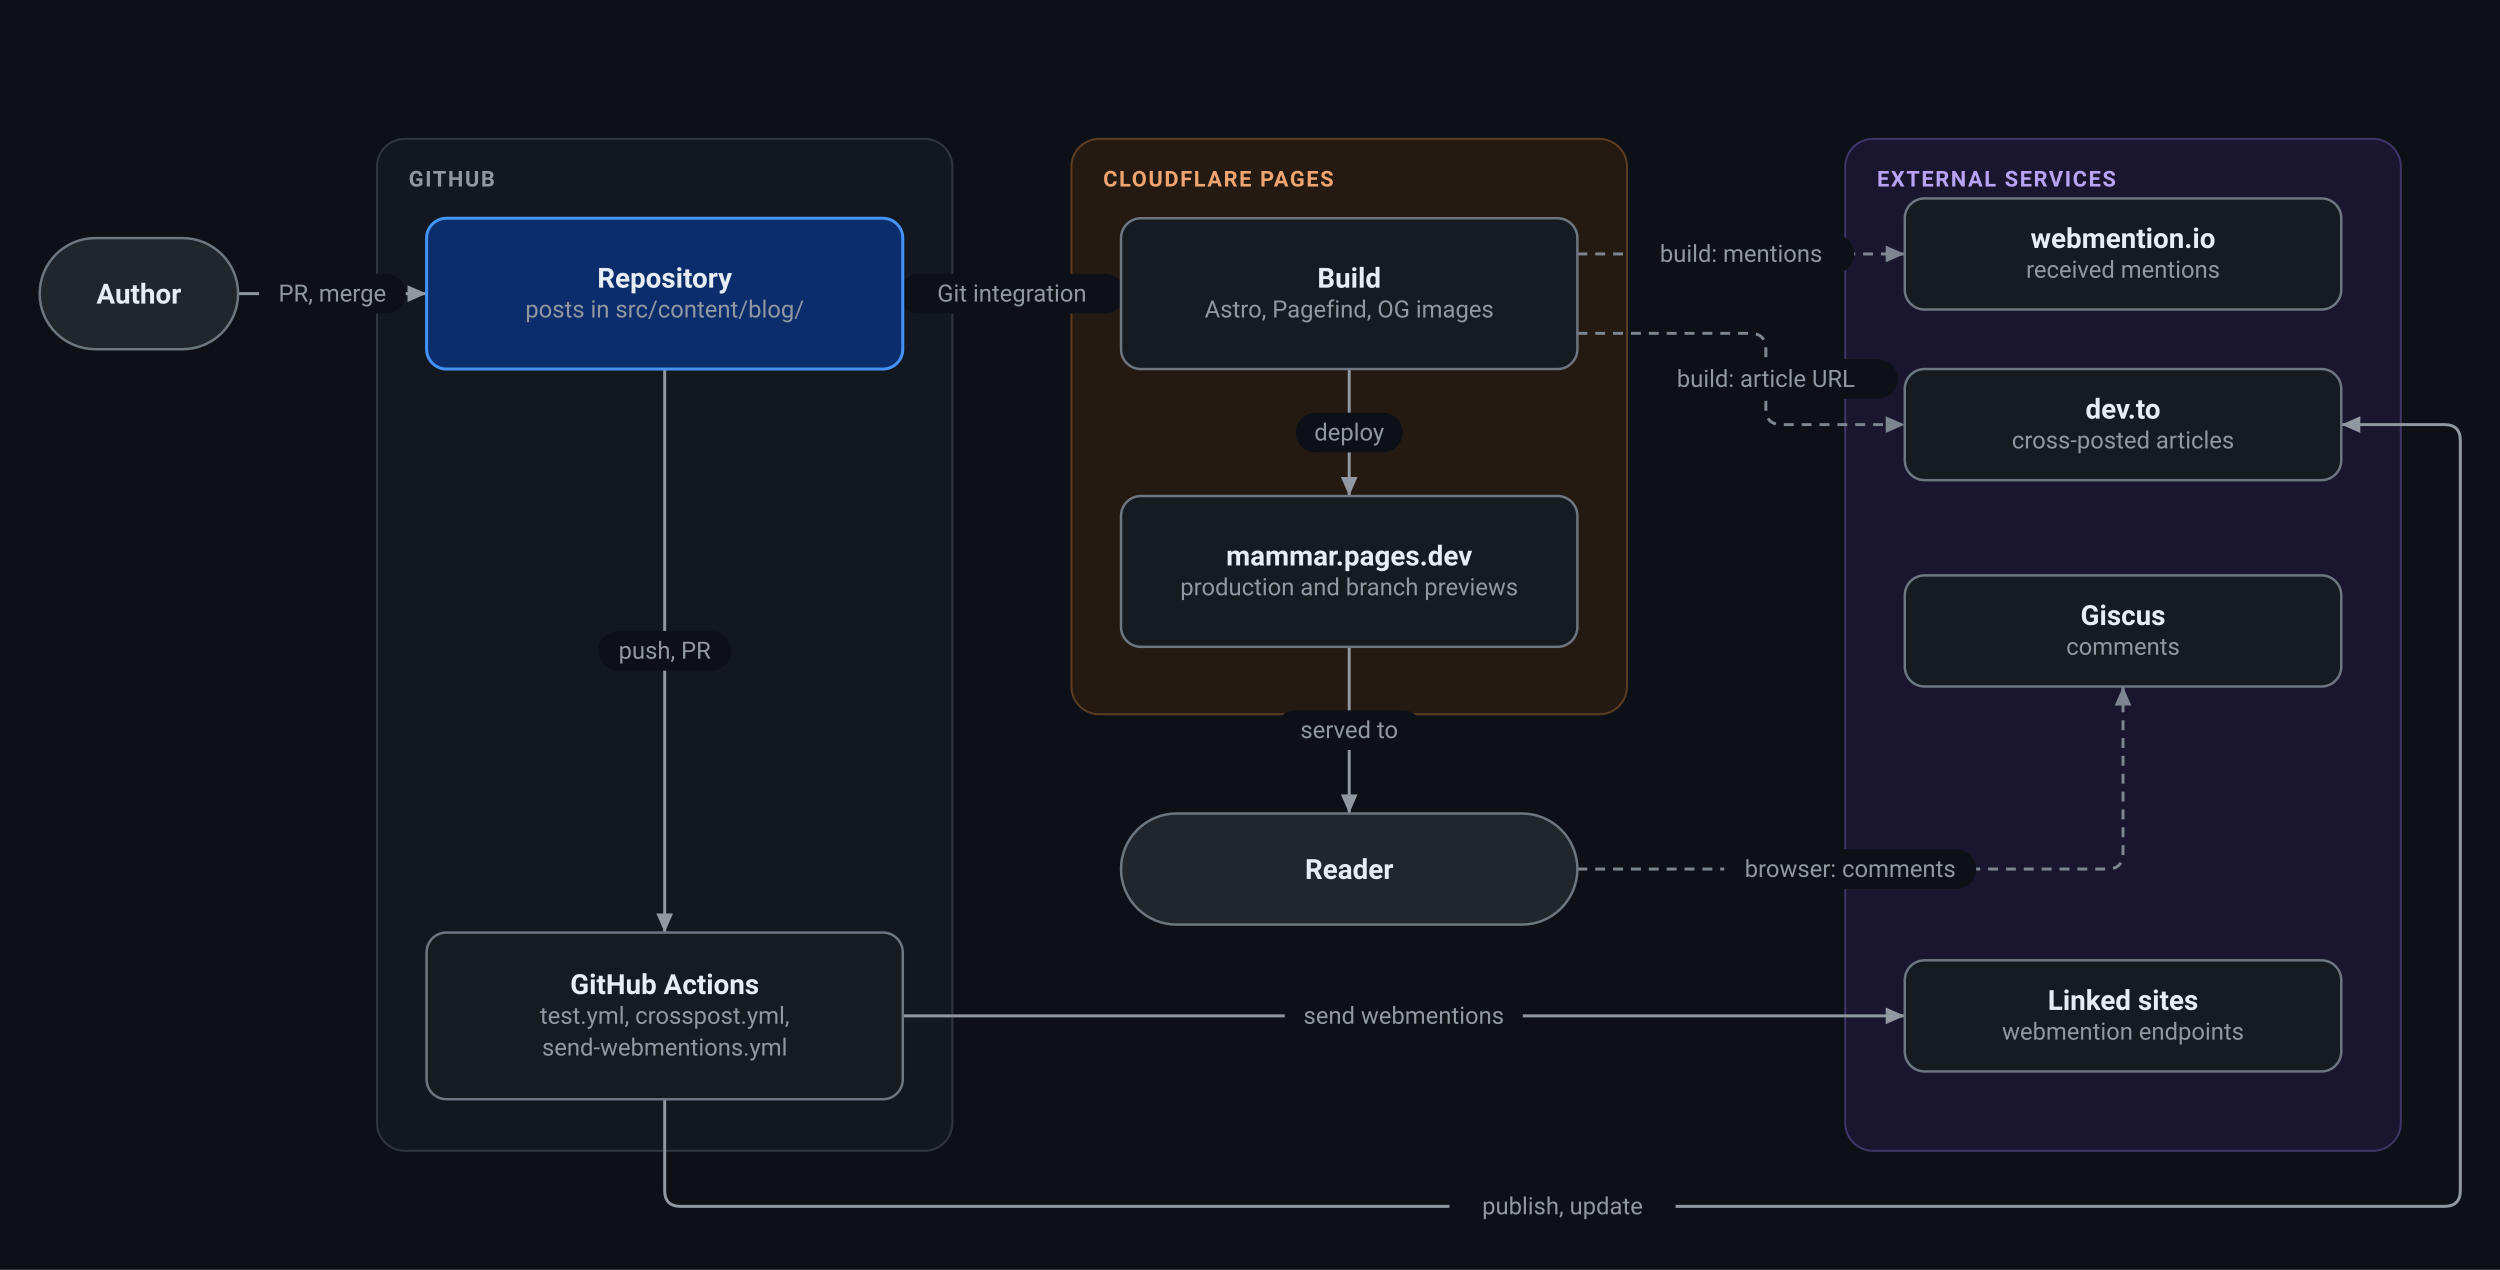
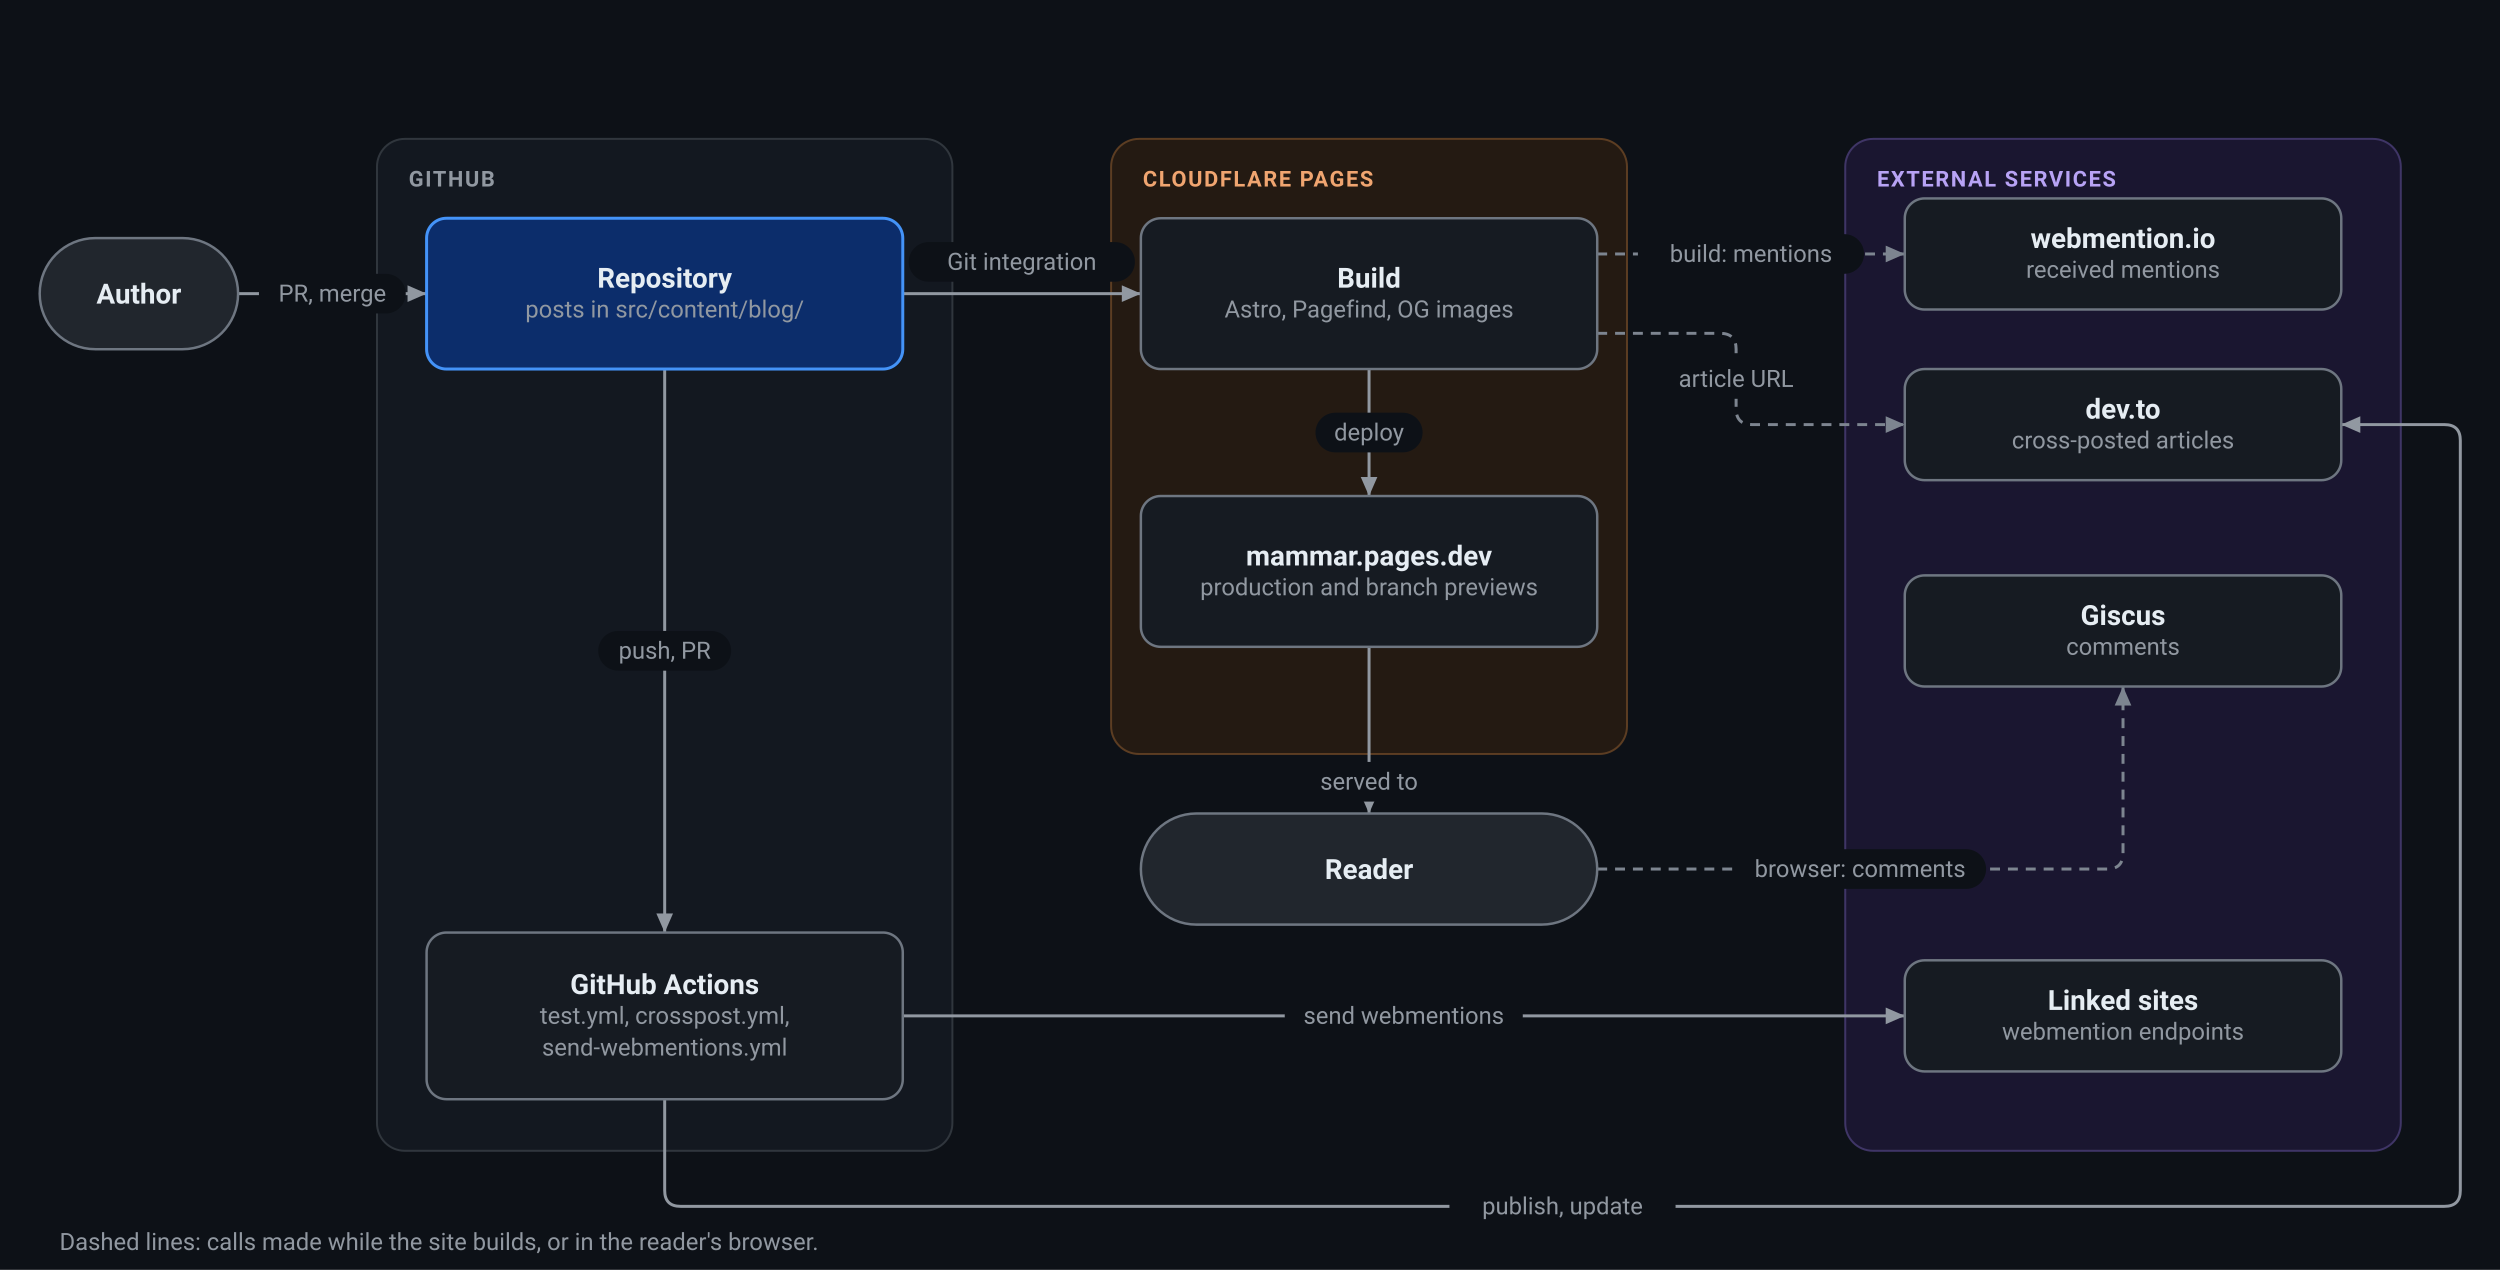
<svg xmlns="http://www.w3.org/2000/svg" viewBox="0 0 1260 640" width="1260" height="640" role="img" aria-labelledby="title desc" font-family="system-ui, -apple-system, 'Segoe UI', Roboto, 'Helvetica Neue', Arial, sans-serif">
  <defs>
    <marker id="arrow" viewBox="0 0 10 10" refX="9" refY="5" markerWidth="8" markerHeight="8" orient="auto-start-reverse">
      <path d="M1 1.5 L9 5 L1 8.5 Z" fill="#9198a1" />
    </marker>
    <marker id="arrow-soft" viewBox="0 0 10 10" refX="9" refY="5" markerWidth="8" markerHeight="8" orient="auto-start-reverse">
      <path d="M1 1.5 L9 5 L1 8.5 Z" fill="#7d8590" />
    </marker>
  </defs>
  <rect width="1260" height="640" fill="#0d1117" />
  <g>
    <rect x="190" y="70" width="290" height="510" rx="14" fill="#131820" stroke="#30363d" stroke-width="1" />
    <text x="206" y="94" font-size="11" font-weight="700" letter-spacing="0.8" fill="#9198a1">GITHUB</text>
  </g>
  <g>
-     <rect x="540" y="70" width="280" height="290" rx="14" fill="#241a12" stroke="#5c3d22" stroke-width="1" />
-     <text x="556" y="94" font-size="11" font-weight="700" letter-spacing="0.8" fill="#f0a570">CLOUDFLARE PAGES</text>
+     <rect x="560" y="70" width="260" height="310" rx="14" fill="#241a12" stroke="#5c3d22" stroke-width="1" />
+     <text x="576" y="94" font-size="11" font-weight="700" letter-spacing="0.8" fill="#f0a570">CLOUDFLARE PAGES</text>
  </g>
  <g>
    <rect x="930" y="70" width="280" height="510" rx="14" fill="#1a1630" stroke="#3f3566" stroke-width="1" />
    <text x="946" y="94" font-size="11" font-weight="700" letter-spacing="0.8" fill="#b8a3f5">EXTERNAL SERVICES</text>
  </g>
  <path d="M120 148 L215 148" fill="none" stroke="#9198a1" stroke-width="1.5" marker-end="url(#arrow)" />
  <rect x="130.5" y="138" width="74" height="20" rx="10" fill="#0d1117" />
  <text x="167.5" y="152" text-anchor="middle" font-size="12" fill="#9198a1">PR, merge</text>
-   <path d="M455 148 L565 148" fill="none" stroke="#9198a1" stroke-width="1.5" marker-end="url(#arrow)" />
-   <rect x="453" y="138" width="114" height="20" rx="10" fill="#0d1117" />
-   <text x="510" y="152" text-anchor="middle" font-size="12" fill="#9198a1">Git integration</text>
+   <path d="M455 148 L575 148" fill="none" stroke="#9198a1" stroke-width="1.5" marker-end="url(#arrow)" />
+   <rect x="458" y="122" width="114" height="20" rx="10" fill="#0d1117" />
+   <text x="515" y="136" text-anchor="middle" font-size="12" fill="#9198a1">Git integration</text>
  <path d="M335 186 L335 470" fill="none" stroke="#9198a1" stroke-width="1.5" marker-end="url(#arrow)" />
  <rect x="301.5" y="318" width="67" height="20" rx="10" fill="#0d1117" />
  <text x="335" y="332" text-anchor="middle" font-size="12" fill="#9198a1">push, PR</text>
-   <path d="M680 186 L680 250" fill="none" stroke="#9198a1" stroke-width="1.5" marker-end="url(#arrow)" />
-   <rect x="653" y="208" width="54" height="20" rx="10" fill="#0d1117" />
-   <text x="680" y="222" text-anchor="middle" font-size="12" fill="#9198a1">deploy</text>
-   <path d="M680 326 L680 410" fill="none" stroke="#9198a1" stroke-width="1.5" marker-end="url(#arrow)" />
-   <rect x="643" y="358" width="74" height="20" rx="10" fill="#0d1117" />
-   <text x="680" y="372" text-anchor="middle" font-size="12" fill="#9198a1">served to</text>
-   <path d="M795 128 L960 128" fill="none" stroke="#7d8590" stroke-width="1.5" stroke-dasharray="5 4" marker-end="url(#arrow-soft)" />
-   <rect x="820.5" y="118" width="114" height="20" rx="10" fill="#0d1117" />
-   <text x="877.5" y="132" text-anchor="middle" font-size="12" fill="#9198a1">build: mentions</text>
-   <path d="M795 168 L882 168 Q890 168 890 176 L890 206 Q890 214 898 214 L960 214" fill="none" stroke="#7d8590" stroke-width="1.5" stroke-dasharray="5 4" marker-end="url(#arrow-soft)" />
-   <rect x="823.5" y="181" width="133" height="20" rx="10" fill="#0d1117" />
-   <text x="890" y="195" text-anchor="middle" font-size="12" fill="#9198a1">build: article URL</text>
-   <path d="M795 438 L1062 438 Q1070 438 1070 430 L1070 346" fill="none" stroke="#7d8590" stroke-width="1.5" stroke-dasharray="5 4" marker-end="url(#arrow-soft)" />
-   <rect x="869" y="428" width="127" height="20" rx="10" fill="#0d1117" />
-   <text x="932.5" y="442" text-anchor="middle" font-size="12" fill="#9198a1">browser: comments</text>
+   <path d="M690 186 L690 250" fill="none" stroke="#9198a1" stroke-width="1.5" marker-end="url(#arrow)" />
+   <rect x="663" y="208" width="54" height="20" rx="10" fill="#0d1117" />
+   <text x="690" y="222" text-anchor="middle" font-size="12" fill="#9198a1">deploy</text>
+   <path d="M690 326 L690 410" fill="none" stroke="#9198a1" stroke-width="1.5" marker-end="url(#arrow)" />
+   <rect x="653" y="384" width="74" height="20" rx="10" fill="#0d1117" />
+   <text x="690" y="398" text-anchor="middle" font-size="12" fill="#9198a1">served to</text>
+   <path d="M805 128 L960 128" fill="none" stroke="#7d8590" stroke-width="1.5" stroke-dasharray="5 4" marker-end="url(#arrow-soft)" />
+   <rect x="825.5" y="118" width="114" height="20" rx="10" fill="#0d1117" />
+   <text x="882.5" y="132" text-anchor="middle" font-size="12" fill="#9198a1">build: mentions</text>
+   <path d="M805 168 L867 168 Q875 168 875 176 L875 206 Q875 214 883 214 L960 214" fill="none" stroke="#7d8590" stroke-width="1.5" stroke-dasharray="5 4" marker-end="url(#arrow-soft)" />
+   <rect x="831.5" y="181" width="87" height="20" rx="10" fill="#0d1117" />
+   <text x="875" y="195" text-anchor="middle" font-size="12" fill="#9198a1">article URL</text>
+   <path d="M805 438 L1062 438 Q1070 438 1070 430 L1070 346" fill="none" stroke="#7d8590" stroke-width="1.5" stroke-dasharray="5 4" marker-end="url(#arrow-soft)" />
+   <rect x="874" y="428" width="127" height="20" rx="10" fill="#0d1117" />
+   <text x="937.5" y="442" text-anchor="middle" font-size="12" fill="#9198a1">browser: comments</text>
  <path d="M455 512 L960 512" fill="none" stroke="#9198a1" stroke-width="1.5" marker-end="url(#arrow)" />
  <rect x="647.5" y="502" width="120" height="20" rx="10" fill="#0d1117" />
  <text x="707.5" y="516" text-anchor="middle" font-size="12" fill="#9198a1">send webmentions</text>
  <path d="M335 554 L335 600 Q335 608 343 608 L1232 608 Q1240 608 1240 600 L1240 222 Q1240 214 1232 214 L1180 214" fill="none" stroke="#9198a1" stroke-width="1.5" marker-end="url(#arrow)" />
  <rect x="730.5" y="598" width="114" height="20" rx="10" fill="#0d1117" />
  <text x="787.5" y="612" text-anchor="middle" font-size="12" fill="#9198a1">publish, update</text>
  <g>
    <rect x="20" y="120" width="100" height="56" rx="28" fill="#21262d" stroke="#6e7681" stroke-width="1.25" />
    <text x="70" y="153" text-anchor="middle" font-size="14" font-weight="600" fill="#e6edf3">Author</text>
  </g>
  <g>
    <rect x="215" y="110" width="240" height="76" rx="10" fill="#0c2d6b" stroke="#4493f8" stroke-width="1.5" />
    <text x="335" y="145" text-anchor="middle" font-size="14" font-weight="600" fill="#e6edf3">Repository</text>
    <text x="335" y="160" text-anchor="middle" font-size="12" fill="#9198a1">posts in src/content/blog/</text>
  </g>
  <g>
    <rect x="215" y="470" width="240" height="84" rx="10" fill="#161b22" stroke="#6e7681" stroke-width="1.25" />
    <text x="335" y="501" text-anchor="middle" font-size="14" font-weight="600" fill="#e6edf3">GitHub Actions</text>
    <text x="335" y="516" text-anchor="middle" font-size="12" fill="#9198a1">test.yml, crosspost.yml,</text>
    <text x="335" y="532" text-anchor="middle" font-size="12" fill="#9198a1">send-webmentions.yml</text>
  </g>
  <g>
-     <rect x="565" y="110" width="230" height="76" rx="10" fill="#161b22" stroke="#6e7681" stroke-width="1.25" />
-     <text x="680" y="145" text-anchor="middle" font-size="14" font-weight="600" fill="#e6edf3">Build</text>
-     <text x="680" y="160" text-anchor="middle" font-size="12" fill="#9198a1">Astro, Pagefind, OG images</text>
+     <rect x="575" y="110" width="230" height="76" rx="10" fill="#161b22" stroke="#6e7681" stroke-width="1.25" />
+     <text x="690" y="145" text-anchor="middle" font-size="14" font-weight="600" fill="#e6edf3">Build</text>
+     <text x="690" y="160" text-anchor="middle" font-size="12" fill="#9198a1">Astro, Pagefind, OG images</text>
  </g>
  <g>
-     <rect x="565" y="250" width="230" height="76" rx="10" fill="#161b22" stroke="#6e7681" stroke-width="1.25" />
-     <text x="680" y="285" text-anchor="middle" font-size="14" font-weight="600" fill="#e6edf3">mammar.pages.dev</text>
-     <text x="680" y="300" text-anchor="middle" font-size="12" fill="#9198a1">production and branch previews</text>
+     <rect x="575" y="250" width="230" height="76" rx="10" fill="#161b22" stroke="#6e7681" stroke-width="1.25" />
+     <text x="690" y="285" text-anchor="middle" font-size="14" font-weight="600" fill="#e6edf3">mammar.pages.dev</text>
+     <text x="690" y="300" text-anchor="middle" font-size="12" fill="#9198a1">production and branch previews</text>
  </g>
  <g>
-     <rect x="565" y="410" width="230" height="56" rx="28" fill="#21262d" stroke="#6e7681" stroke-width="1.25" />
-     <text x="680" y="443" text-anchor="middle" font-size="14" font-weight="600" fill="#e6edf3">Reader</text>
+     <rect x="575" y="410" width="230" height="56" rx="28" fill="#21262d" stroke="#6e7681" stroke-width="1.25" />
+     <text x="690" y="443" text-anchor="middle" font-size="14" font-weight="600" fill="#e6edf3">Reader</text>
  </g>
  <g>
    <rect x="960" y="100" width="220" height="56" rx="10" fill="#161b22" stroke="#6e7681" stroke-width="1.25" />
    <text x="1070" y="125" text-anchor="middle" font-size="14" font-weight="600" fill="#e6edf3">webmention.io</text>
    <text x="1070" y="140" text-anchor="middle" font-size="12" fill="#9198a1">received mentions</text>
  </g>
  <g>
    <rect x="960" y="186" width="220" height="56" rx="10" fill="#161b22" stroke="#6e7681" stroke-width="1.25" />
    <text x="1070" y="211" text-anchor="middle" font-size="14" font-weight="600" fill="#e6edf3">dev.to</text>
    <text x="1070" y="226" text-anchor="middle" font-size="12" fill="#9198a1">cross-posted articles</text>
  </g>
  <g>
    <rect x="960" y="290" width="220" height="56" rx="10" fill="#161b22" stroke="#6e7681" stroke-width="1.25" />
    <text x="1070" y="315" text-anchor="middle" font-size="14" font-weight="600" fill="#e6edf3">Giscus</text>
    <text x="1070" y="330" text-anchor="middle" font-size="12" fill="#9198a1">comments</text>
  </g>
  <g>
    <rect x="960" y="484" width="220" height="56" rx="10" fill="#161b22" stroke="#6e7681" stroke-width="1.25" />
    <text x="1070" y="509" text-anchor="middle" font-size="14" font-weight="600" fill="#e6edf3">Linked sites</text>
    <text x="1070" y="524" text-anchor="middle" font-size="12" fill="#9198a1">webmention endpoints</text>
  </g>
+   <text x="30" y="630" font-size="12" fill="#9198a1">Dashed lines: calls made while the site builds, or in the reader's browser.</text>
</svg>
